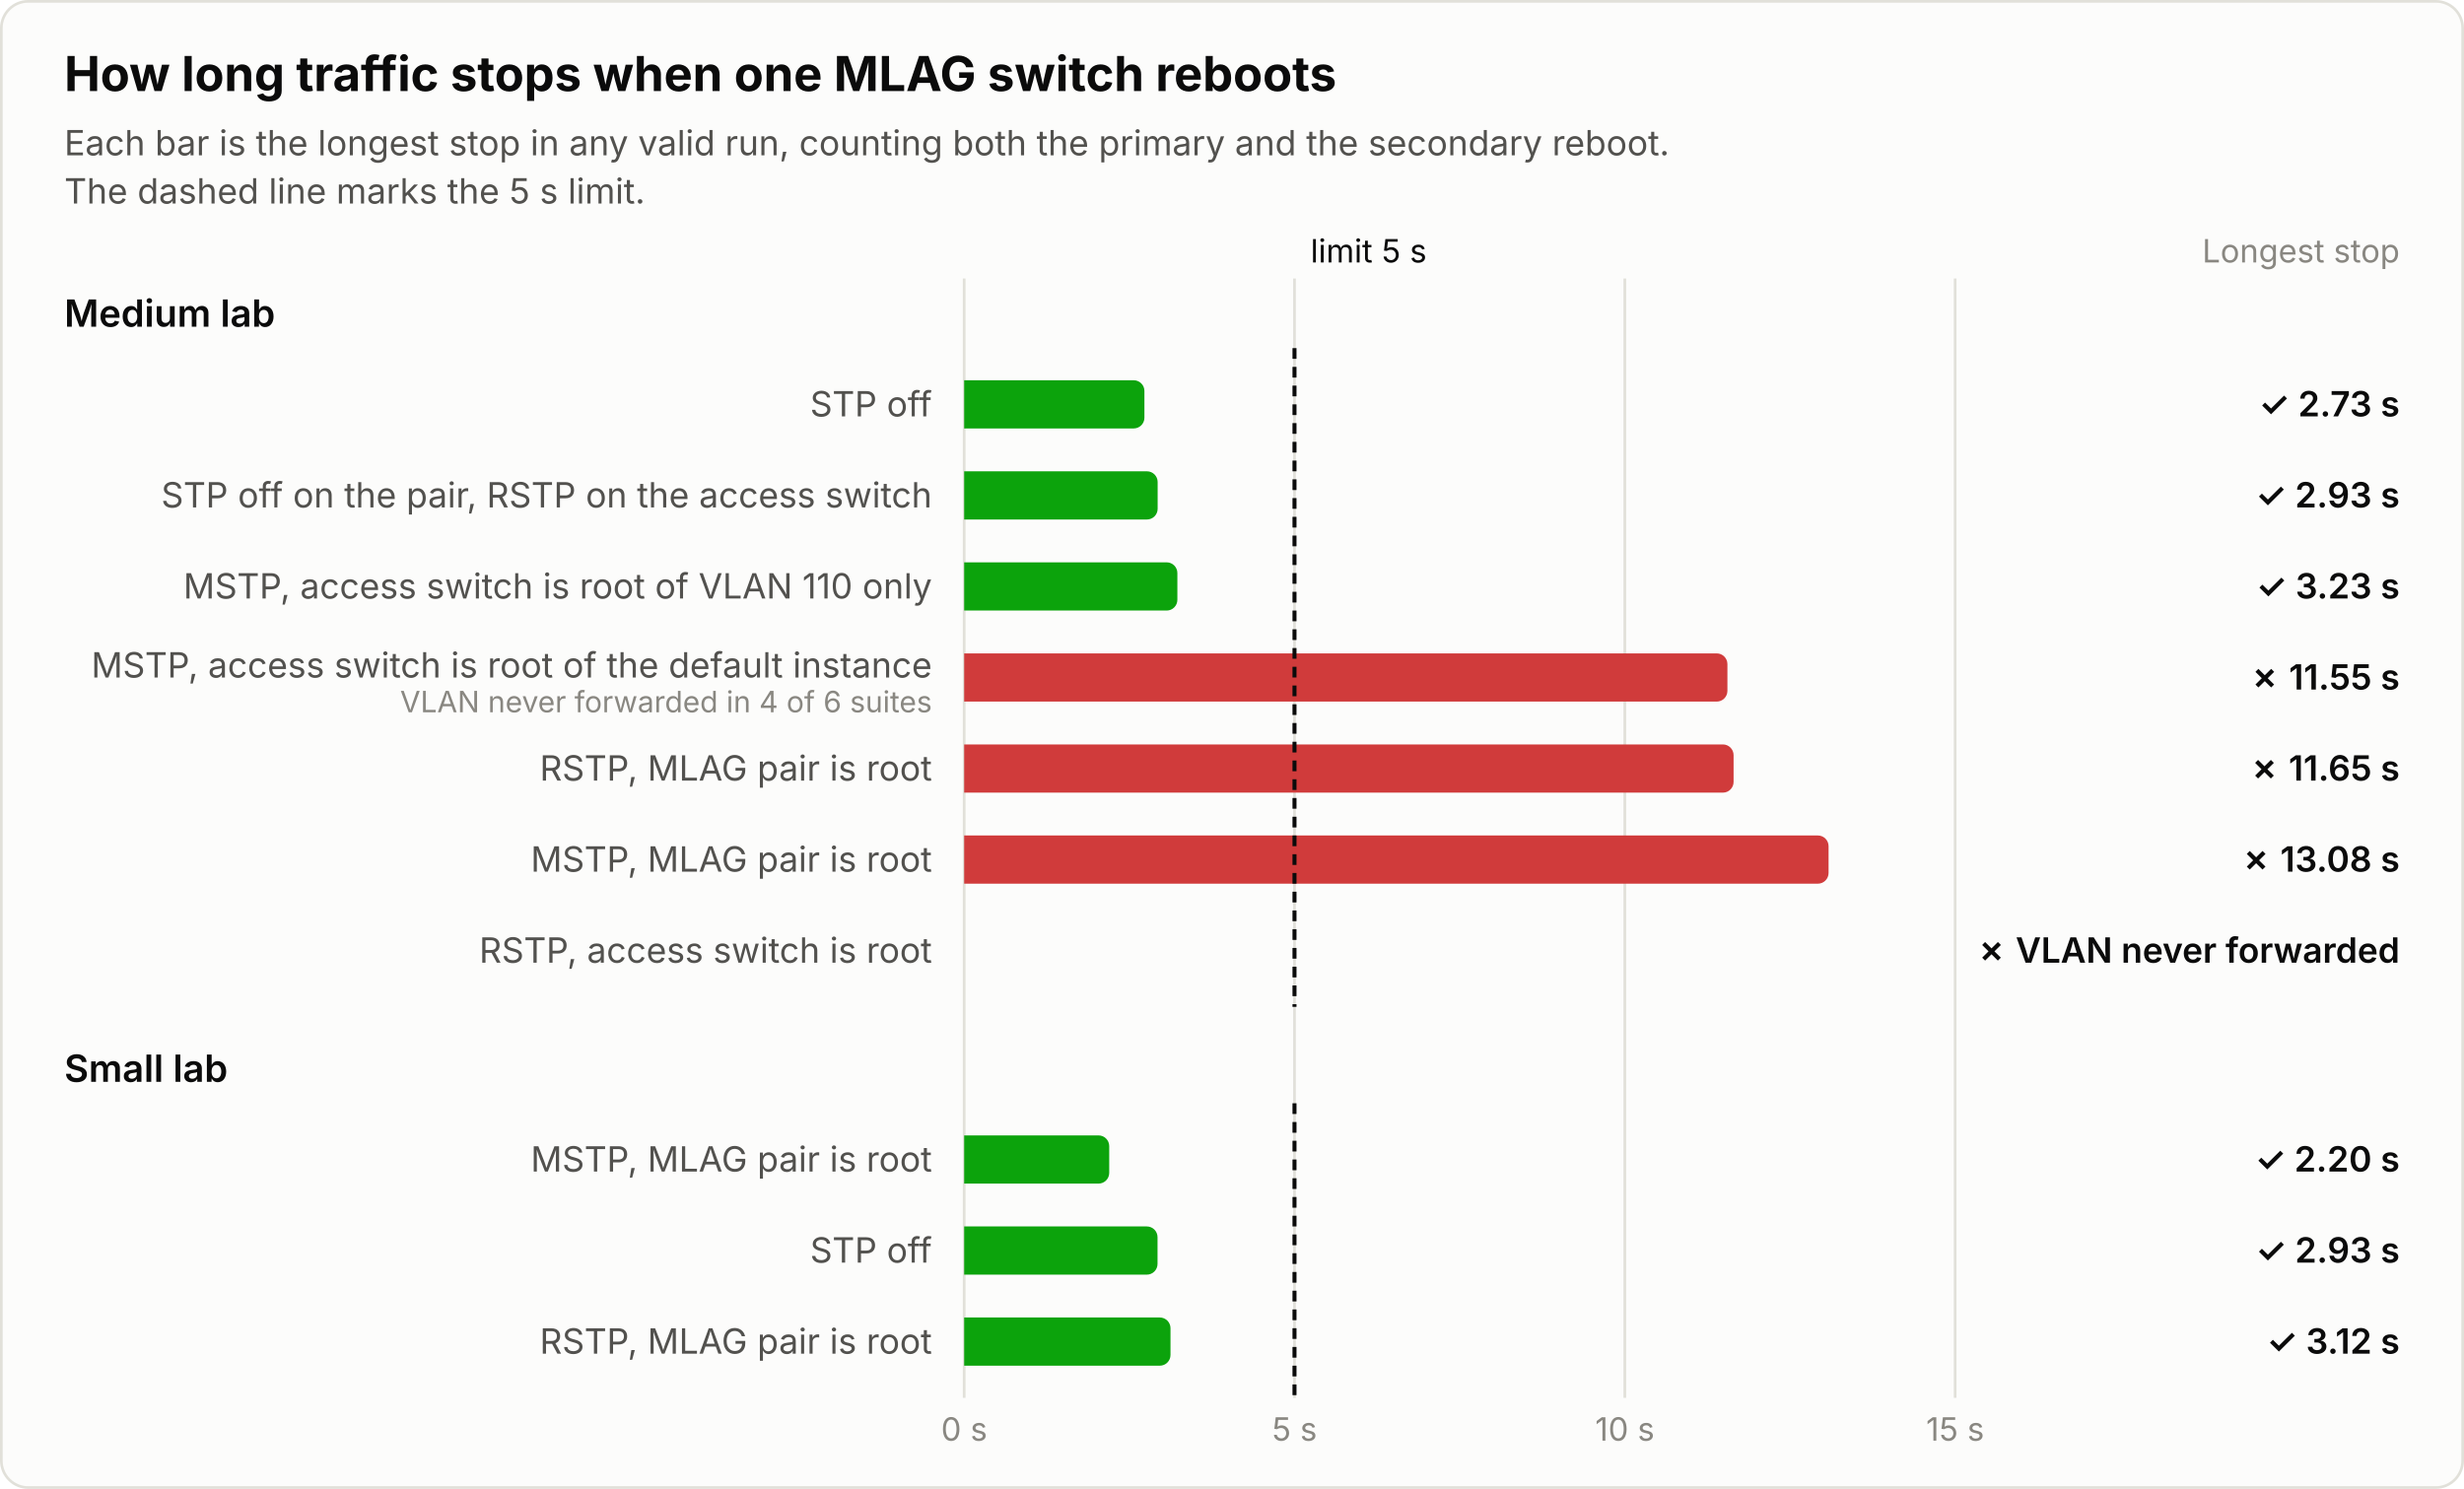
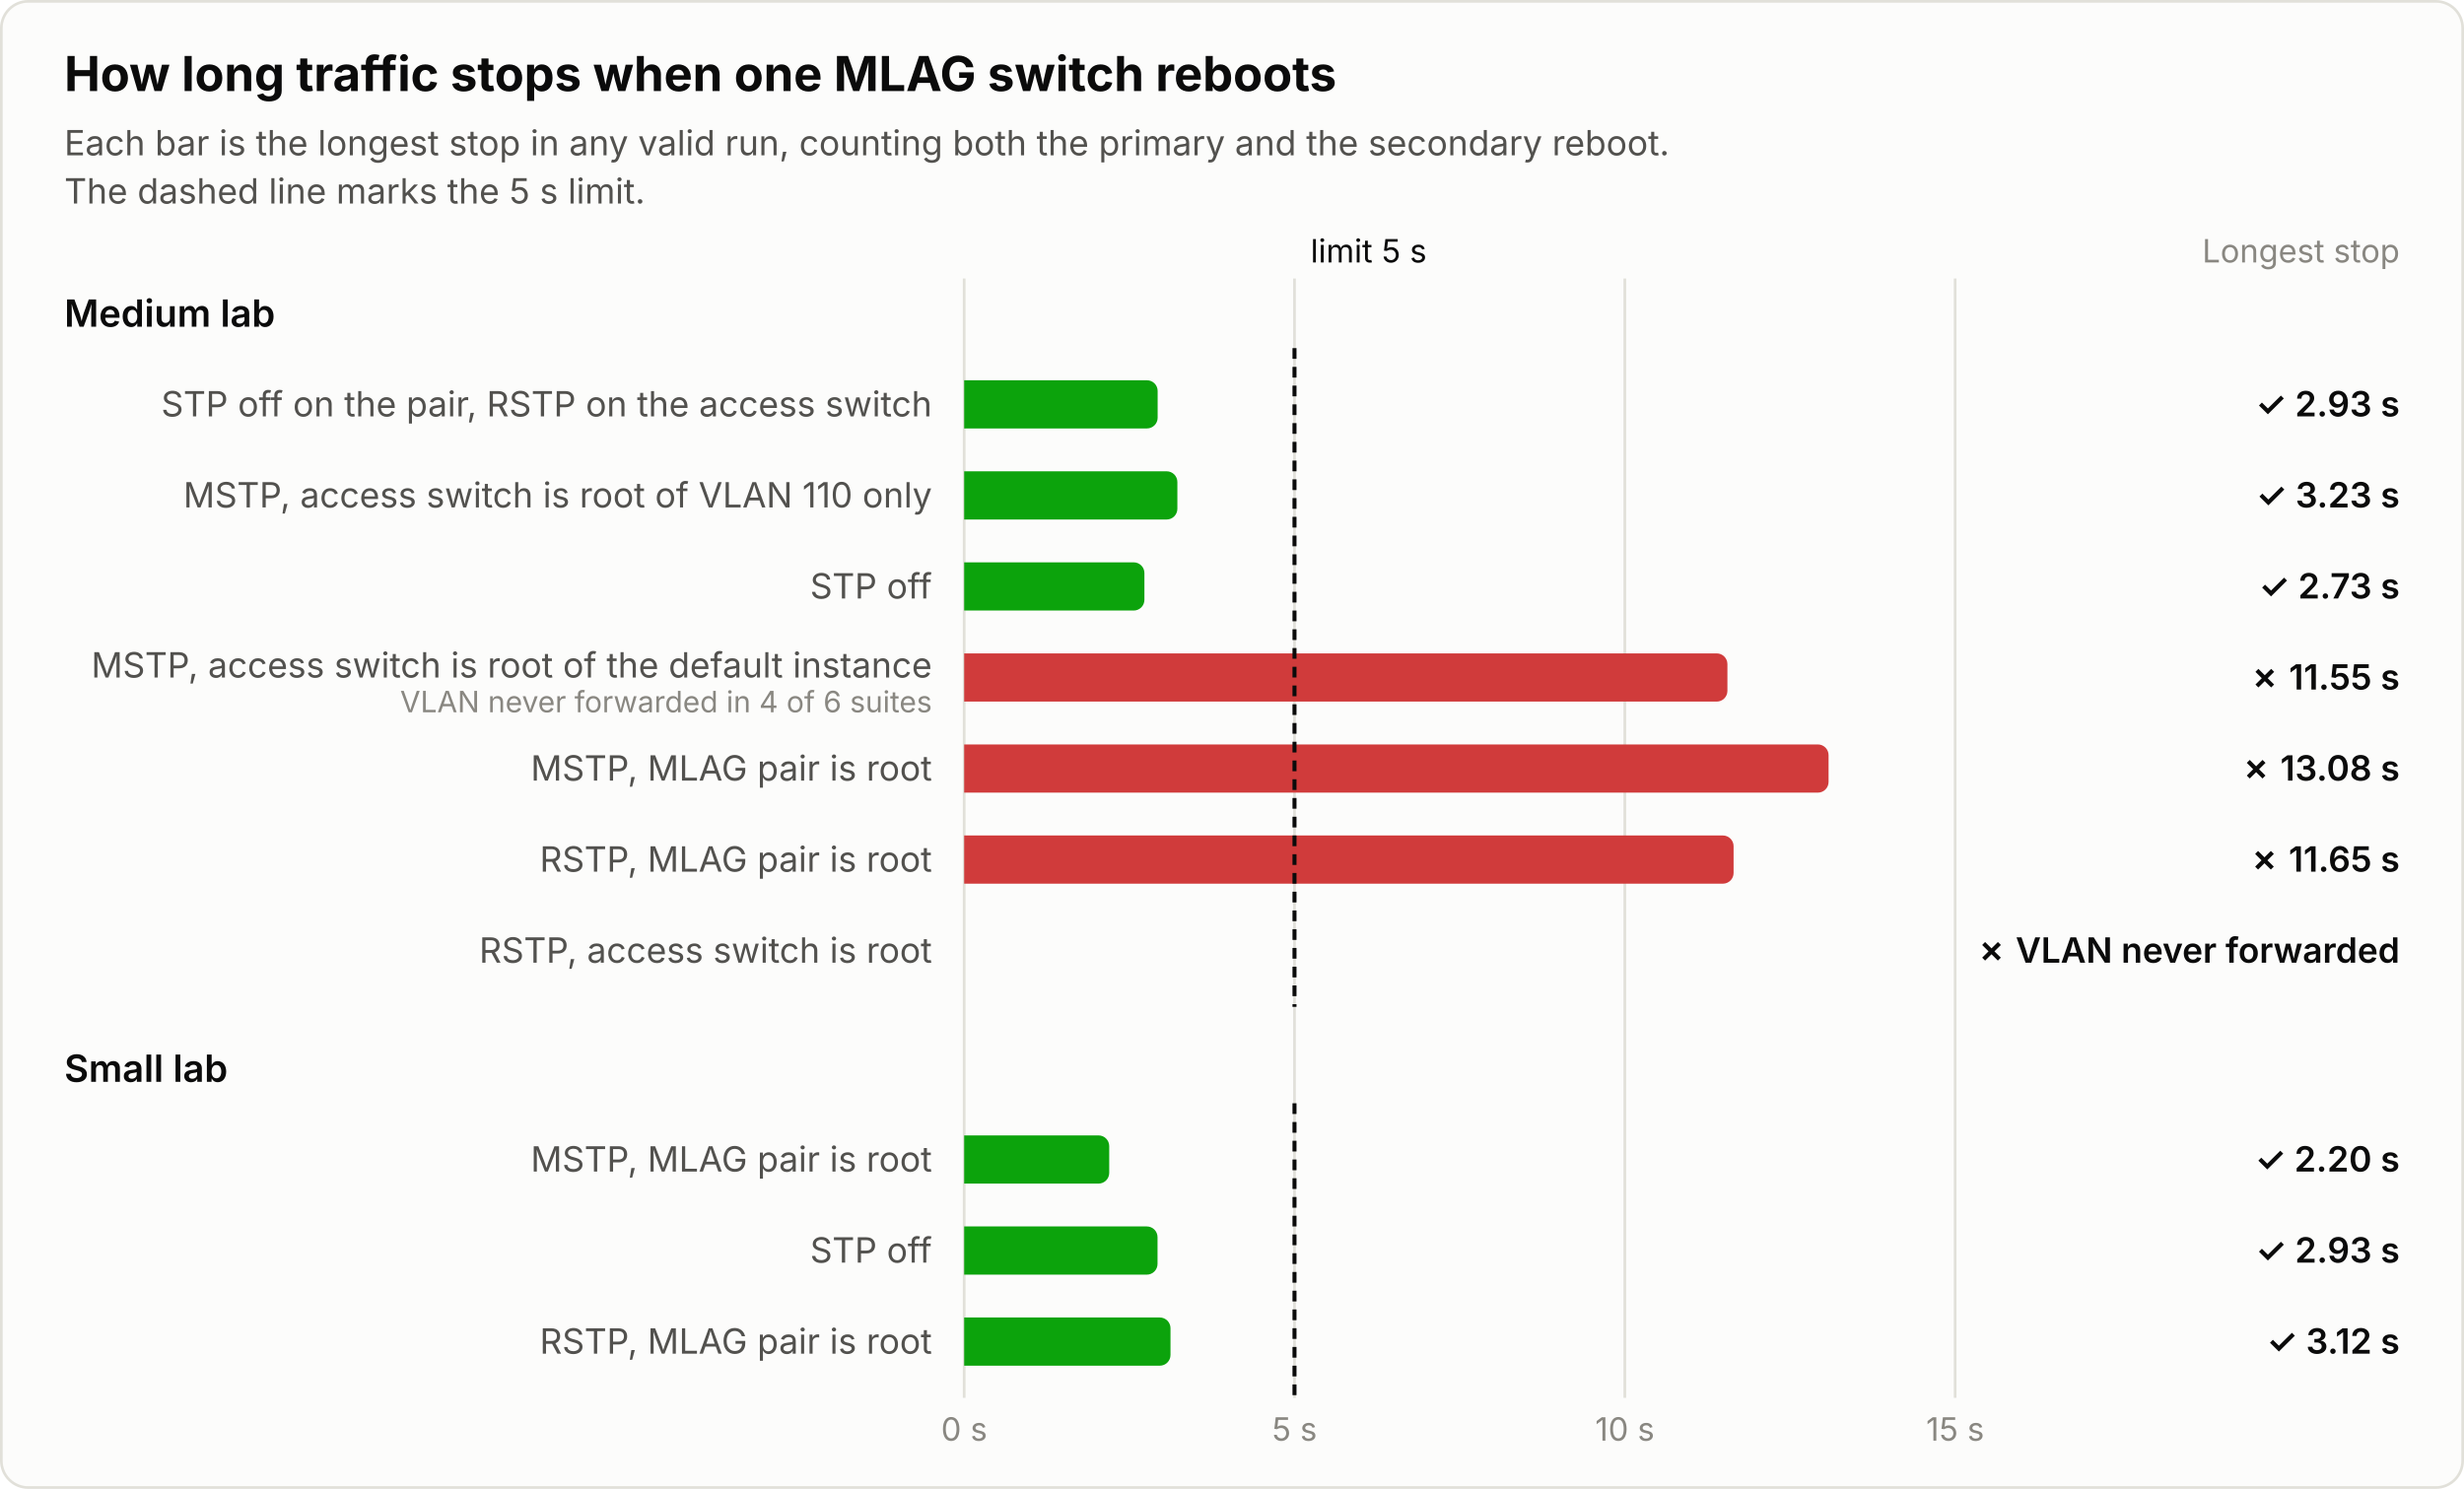
<svg xmlns="http://www.w3.org/2000/svg" width="920" height="556" viewBox="0 0 920 556" font-family="system-ui, -apple-system, &quot;Segoe UI&quot;, sans-serif" role="img" aria-label="Traffic stop during an MLAG peer reboot per setup">
  <rect x="0.5" y="0.5" width="919" height="555" rx="10" fill="#fcfcfb" stroke="#e1e0d9" />
  <line x1="360.0" y1="104" x2="360.0" y2="522" stroke="#e1e0d9" stroke-width="1" />
  <text x="360.0" y="538" font-size="12" fill="#898781" text-anchor="middle" style="font-variant-numeric: tabular-nums">0 s</text>
  <line x1="483.333" y1="104" x2="483.333" y2="522" stroke="#e1e0d9" stroke-width="1" />
  <text x="483.333" y="538" font-size="12" fill="#898781" text-anchor="middle" style="font-variant-numeric: tabular-nums">5 s</text>
  <line x1="606.667" y1="104" x2="606.667" y2="522" stroke="#e1e0d9" stroke-width="1" />
  <text x="606.667" y="538" font-size="12" fill="#898781" text-anchor="middle" style="font-variant-numeric: tabular-nums">10 s</text>
  <line x1="730.0" y1="104" x2="730.0" y2="522" stroke="#e1e0d9" stroke-width="1" />
  <text x="730.0" y="538" font-size="12" fill="#898781" text-anchor="middle" style="font-variant-numeric: tabular-nums">15 s</text>
-   <path d="M360,142.0 H423.296 a4,4 0 0 1 4,4 V156.0 a4,4 0 0 1 -4,4 H360 Z" fill="#0ca30c" />
-   <path d="M360,176.0 H428.236 a4,4 0 0 1 4,4 V190.0 a4,4 0 0 1 -4,4 H360 Z" fill="#0ca30c" />
-   <path d="M360,210.0 H435.604 a4,4 0 0 1 4,4 V224.0 a4,4 0 0 1 -4,4 H360 Z" fill="#0ca30c" />
+   <path d="M360,142.0 H428.236 a4,4 0 0 1 4,4 V156.0 a4,4 0 0 1 -4,4 H360 Z" fill="#0ca30c" />
+   <path d="M360,176.0 H435.604 a4,4 0 0 1 4,4 V190.0 a4,4 0 0 1 -4,4 H360 Z" fill="#0ca30c" />
+   <path d="M360,210.0 H423.296 a4,4 0 0 1 4,4 V224.0 a4,4 0 0 1 -4,4 H360 Z" fill="#0ca30c" />
  <path d="M360,244.0 H640.976 a4,4 0 0 1 4,4 V258.0 a4,4 0 0 1 -4,4 H360 Z" fill="#d03b3b" />
-   <path d="M360,278.0 H643.282 a4,4 0 0 1 4,4 V292.0 a4,4 0 0 1 -4,4 H360 Z" fill="#d03b3b" />
-   <path d="M360,312.0 H678.745 a4,4 0 0 1 4,4 V326.0 a4,4 0 0 1 -4,4 H360 Z" fill="#d03b3b" />
+   <path d="M360,278.0 H678.745 a4,4 0 0 1 4,4 V292.0 a4,4 0 0 1 -4,4 H360 Z" fill="#d03b3b" />
+   <path d="M360,312.0 H643.282 a4,4 0 0 1 4,4 V326.0 a4,4 0 0 1 -4,4 H360 Z" fill="#d03b3b" />
  <path d="M360,424.0 H410.156 a4,4 0 0 1 4,4 V438.0 a4,4 0 0 1 -4,4 H360 Z" fill="#0ca30c" />
  <path d="M360,458.0 H428.192 a4,4 0 0 1 4,4 V472.0 a4,4 0 0 1 -4,4 H360 Z" fill="#0ca30c" />
  <path d="M360,492.0 H433.037 a4,4 0 0 1 4,4 V506.0 a4,4 0 0 1 -4,4 H360 Z" fill="#0ca30c" />
  <line x1="483.333" y1="130" x2="483.333" y2="376" stroke="#0b0b0b" stroke-width="1.5" stroke-dasharray="4 3" />
  <line x1="483.333" y1="412" x2="483.333" y2="522" stroke="#0b0b0b" stroke-width="1.5" stroke-dasharray="4 3" />
  <text x="24" y="34" font-size="18" font-weight="700" fill="#0b0b0b">How long traffic stops when one MLAG switch reboots</text>
  <text x="24" y="58" font-size="13" fill="#52514e">Each bar is the longest stop in any valid run, counting both the primary and the secondary reboot.</text>
  <text x="24" y="76" font-size="13" fill="#52514e">The dashed line marks the 5 s limit.</text>
  <text x="489.333" y="98" font-size="12" fill="#0b0b0b">limit 5 s</text>
  <text x="24" y="122" font-size="14" font-weight="600" fill="#0b0b0b">Medium lab</text>
-   <text x="348" y="155.5" font-size="13" fill="#52514e" text-anchor="end">STP off</text>
-   <text x="896" y="155.5" font-size="13" font-weight="600" fill="#0b0b0b" text-anchor="end" style="font-variant-numeric: tabular-nums">✓ 2.73 s</text>
-   <text x="348" y="189.5" font-size="13" fill="#52514e" text-anchor="end">STP off on the pair, RSTP on the access switch</text>
-   <text x="896" y="189.5" font-size="13" font-weight="600" fill="#0b0b0b" text-anchor="end" style="font-variant-numeric: tabular-nums">✓ 2.93 s</text>
-   <text x="348" y="223.5" font-size="13" fill="#52514e" text-anchor="end">MSTP, access switch is root of VLAN 110 only</text>
-   <text x="896" y="223.5" font-size="13" font-weight="600" fill="#0b0b0b" text-anchor="end" style="font-variant-numeric: tabular-nums">✓ 3.23 s</text>
+   <text x="348" y="155.5" font-size="13" fill="#52514e" text-anchor="end">STP off on the pair, RSTP on the access switch</text>
+   <text x="896" y="155.5" font-size="13" font-weight="600" fill="#0b0b0b" text-anchor="end" style="font-variant-numeric: tabular-nums">✓ 2.93 s</text>
+   <text x="348" y="189.5" font-size="13" fill="#52514e" text-anchor="end">MSTP, access switch is root of VLAN 110 only</text>
+   <text x="896" y="189.5" font-size="13" font-weight="600" fill="#0b0b0b" text-anchor="end" style="font-variant-numeric: tabular-nums">✓ 3.23 s</text>
+   <text x="348" y="223.5" font-size="13" fill="#52514e" text-anchor="end">STP off</text>
+   <text x="896" y="223.5" font-size="13" font-weight="600" fill="#0b0b0b" text-anchor="end" style="font-variant-numeric: tabular-nums">✓ 2.73 s</text>
  <text x="348" y="253.0" font-size="13" fill="#52514e" text-anchor="end">MSTP, access switch is root of the default instance</text>
  <text x="348" y="266.0" font-size="11" fill="#898781" text-anchor="end">VLAN never forwarded in 4 of 6 suites</text>
  <text x="896" y="257.5" font-size="13" font-weight="600" fill="#0b0b0b" text-anchor="end" style="font-variant-numeric: tabular-nums">✗ 11.55 s</text>
-   <text x="348" y="291.5" font-size="13" fill="#52514e" text-anchor="end">RSTP, MLAG pair is root</text>
-   <text x="896" y="291.5" font-size="13" font-weight="600" fill="#0b0b0b" text-anchor="end" style="font-variant-numeric: tabular-nums">✗ 11.65 s</text>
-   <text x="348" y="325.5" font-size="13" fill="#52514e" text-anchor="end">MSTP, MLAG pair is root</text>
-   <text x="896" y="325.5" font-size="13" font-weight="600" fill="#0b0b0b" text-anchor="end" style="font-variant-numeric: tabular-nums">✗ 13.08 s</text>
+   <text x="348" y="291.5" font-size="13" fill="#52514e" text-anchor="end">MSTP, MLAG pair is root</text>
+   <text x="896" y="291.5" font-size="13" font-weight="600" fill="#0b0b0b" text-anchor="end" style="font-variant-numeric: tabular-nums">✗ 13.08 s</text>
+   <text x="348" y="325.5" font-size="13" fill="#52514e" text-anchor="end">RSTP, MLAG pair is root</text>
+   <text x="896" y="325.5" font-size="13" font-weight="600" fill="#0b0b0b" text-anchor="end" style="font-variant-numeric: tabular-nums">✗ 11.65 s</text>
  <text x="348" y="359.5" font-size="13" fill="#52514e" text-anchor="end">RSTP, access switch is root</text>
  <text x="896" y="359.5" font-size="13" font-weight="600" fill="#0b0b0b" text-anchor="end">✗ VLAN never forwarded</text>
  <text x="24" y="404" font-size="14" font-weight="600" fill="#0b0b0b">Small lab</text>
  <text x="348" y="437.5" font-size="13" fill="#52514e" text-anchor="end">MSTP, MLAG pair is root</text>
  <text x="896" y="437.5" font-size="13" font-weight="600" fill="#0b0b0b" text-anchor="end" style="font-variant-numeric: tabular-nums">✓ 2.20 s</text>
  <text x="348" y="471.5" font-size="13" fill="#52514e" text-anchor="end">STP off</text>
  <text x="896" y="471.5" font-size="13" font-weight="600" fill="#0b0b0b" text-anchor="end" style="font-variant-numeric: tabular-nums">✓ 2.93 s</text>
  <text x="348" y="505.5" font-size="13" fill="#52514e" text-anchor="end">RSTP, MLAG pair is root</text>
  <text x="896" y="505.5" font-size="13" font-weight="600" fill="#0b0b0b" text-anchor="end" style="font-variant-numeric: tabular-nums">✓ 3.12 s</text>
  <text x="896" y="98" font-size="12" fill="#898781" text-anchor="end">Longest stop</text>
</svg>
